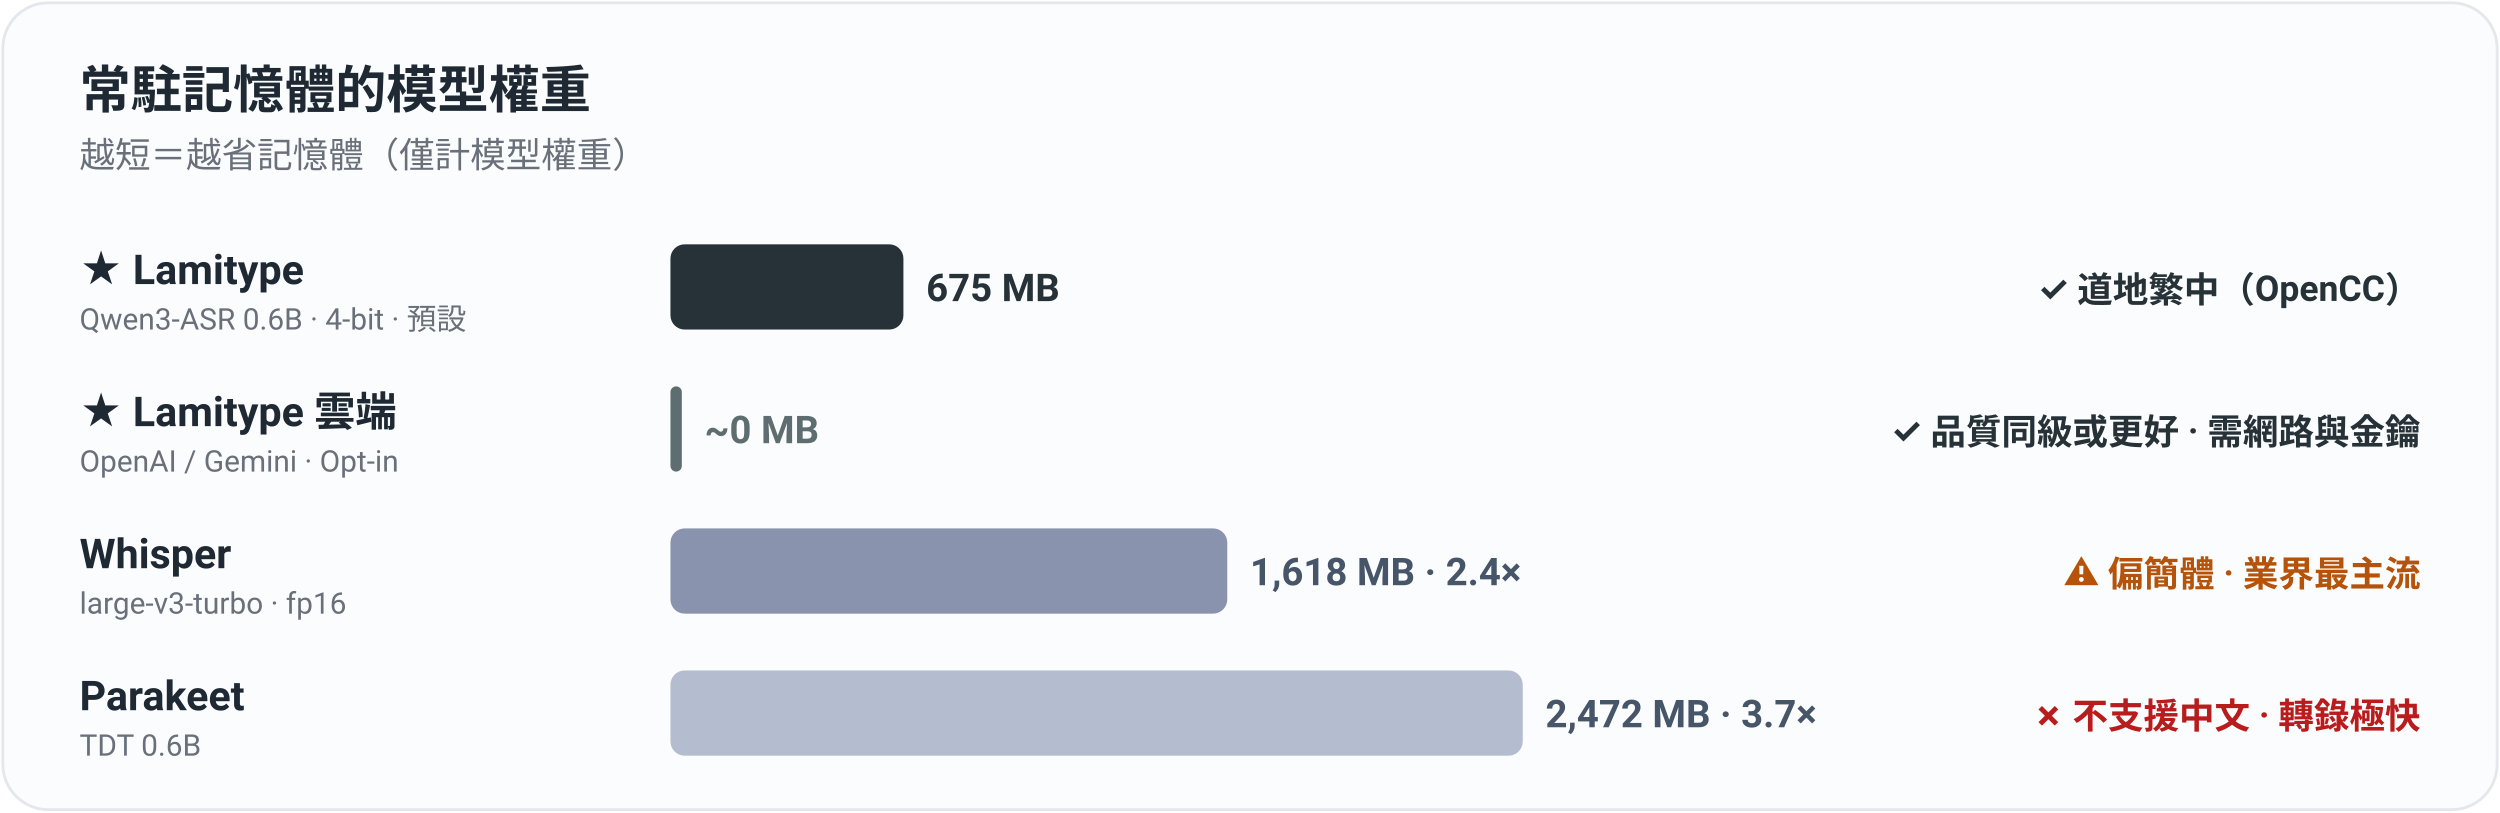
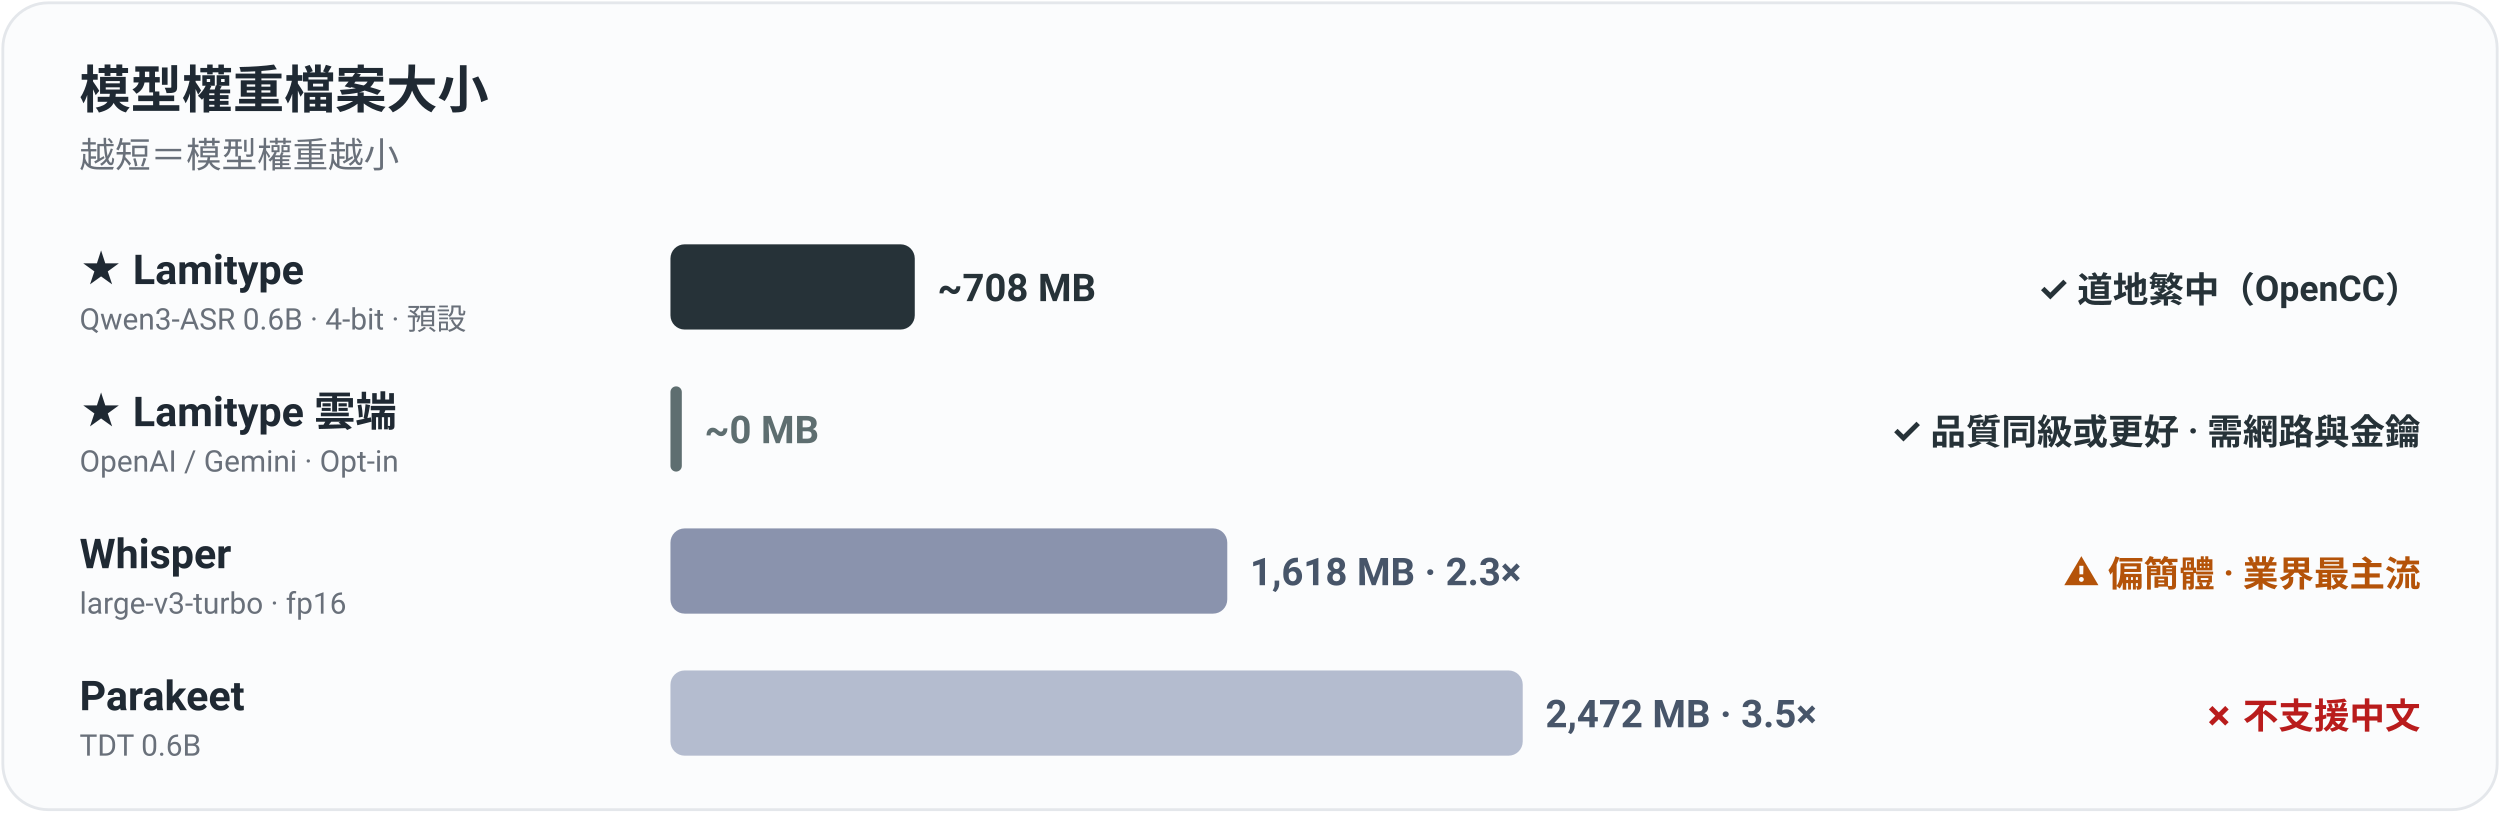
<svg xmlns="http://www.w3.org/2000/svg" viewBox="0 0 880 286" font-family="-apple-system,'PingFang TC','Microsoft JhengHei','Segoe UI',Roboto,sans-serif">
  <rect x="1" y="1" width="878" height="284" rx="16" fill="#fbfcfd" stroke="#e4e7eb" />
-   <text x="28" y="38" font-size="18" font-weight="700" fill="#1f2933">常駐記憶體的模型權重</text>
-   <text x="28" y="59" font-size="12.5" fill="#69707a">越短＝越省記憶體（僅計模型權重）</text>
+   <text x="28" y="38" font-size="18" font-weight="700" fill="#1f2933">模型權重檔案大小</text>
+   <text x="28" y="59" font-size="12.5" fill="#69707a">越短＝模型權重越小</text>
  <text x="28" y="100" font-size="14.5" font-weight="700" fill="#1f2933">★ Lamitype</text>
  <text x="28" y="116" font-size="10.5" fill="#69707a">Qwen3-ASR 0.6B · 4-bit · 預設</text>
-   <rect x="236" y="86" width="82" height="30" rx="5" fill="#263238" />
-   <text x="326" y="106" font-size="13.5" font-weight="700" fill="#263238">675 MB</text>
+   <rect x="236" y="86" width="86" height="30" rx="5" fill="#263238" />
+   <text x="330" y="106" font-size="13.5" font-weight="700" fill="#263238">~708 MB</text>
  <text x="852" y="106" text-anchor="end" font-size="12.5" font-weight="700" fill="#263238">✓ 道地繁中（OpenCC）</text>
  <text x="28" y="150" font-size="14.5" font-weight="700" fill="#1f2933">★ Lamitype 雲端</text>
  <text x="28" y="166" font-size="10.5" fill="#69707a">OpenAI / Gemini · Opt-in</text>
  <rect x="236" y="136" width="4" height="30" rx="2" fill="#5E6E70" />
  <text x="248" y="156" font-size="13.5" font-weight="700" fill="#5E6E70">~0 MB</text>
  <text x="852" y="156" text-anchor="end" font-size="12.5" font-weight="700" fill="#263238">✓ 品質同級或更好 · 需網路與金鑰</text>
  <text x="28" y="200" font-size="14.5" font-weight="700" fill="#1f2933">Whisper</text>
  <text x="28" y="216" font-size="10.5" fill="#69707a">large-v3-turbo · fp16</text>
  <rect x="236" y="186" width="196" height="30" rx="5" fill="#8a93ad" />
-   <text x="440" y="206" font-size="13.5" font-weight="700" fill="#475569">1,618 MB · 2.4×</text>
+   <text x="440" y="206" font-size="13.5" font-weight="700" fill="#475569">1,618 MB · 2.3×</text>
  <text x="852" y="206" text-anchor="end" font-size="12.5" font-weight="700" fill="#b45309">⚠ 偏簡體 · 業界最主流</text>
  <text x="28" y="250" font-size="14.5" font-weight="700" fill="#1f2933">Parakeet</text>
  <text x="28" y="266" font-size="10.5" fill="#69707a">TDT 0.6B</text>
  <rect x="236" y="236" width="300" height="30" rx="5" fill="#b4bccf" />
-   <text x="544" y="256" font-size="13.5" font-weight="700" fill="#475569">2,472 MB · 3.7×</text>
-   <text x="852" y="256" text-anchor="end" font-size="12.5" font-weight="700" fill="#b91c1c">✗ 不支援中文 · 轉錄極快</text>
+   <text x="544" y="256" font-size="13.5" font-weight="700" fill="#475569">2,472 MB · 3.5×</text>
+   <text x="852" y="256" text-anchor="end" font-size="12.5" font-weight="700" fill="#b91c1c">✗ 不支援中文</text>
</svg>
